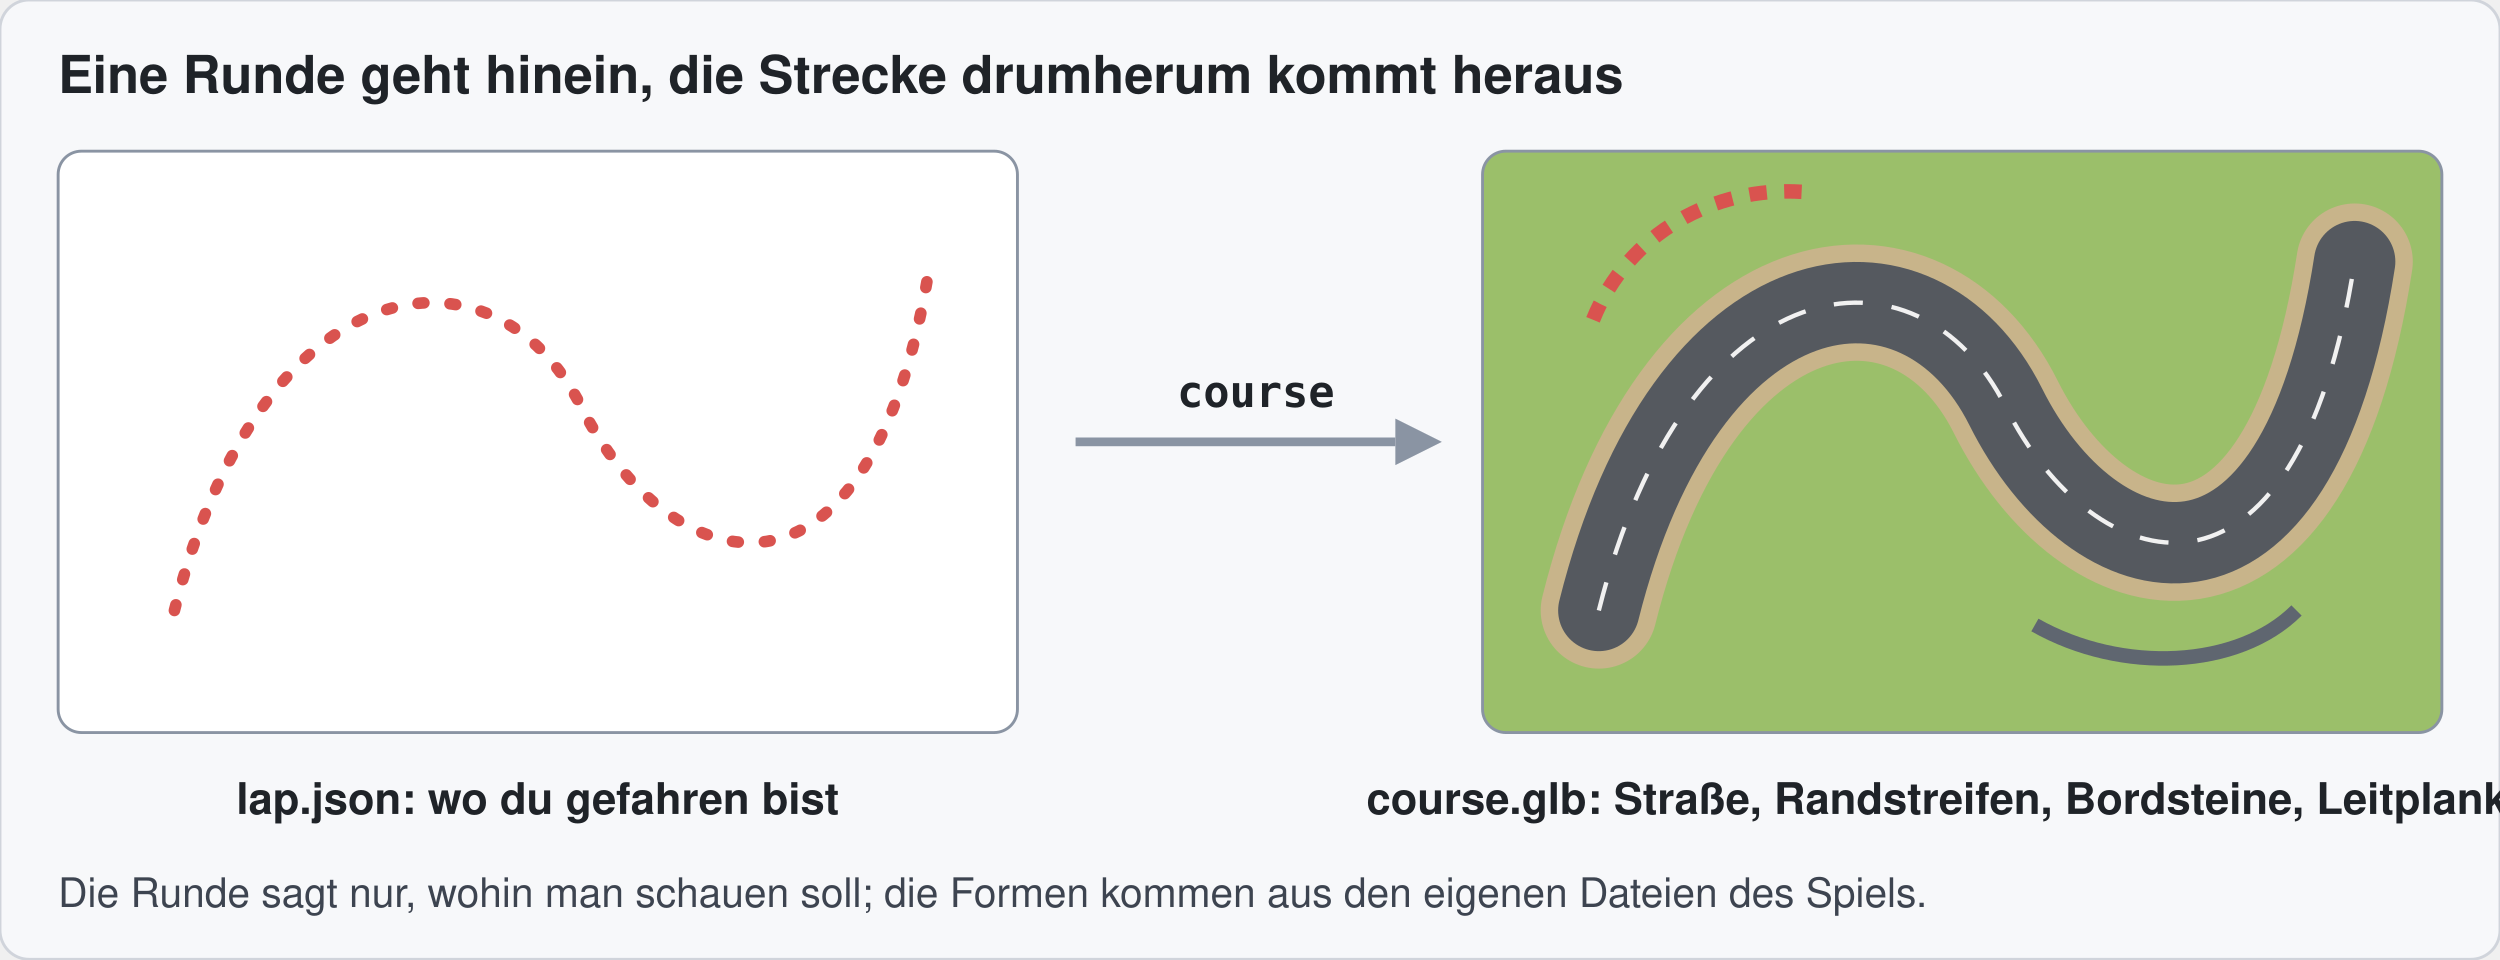
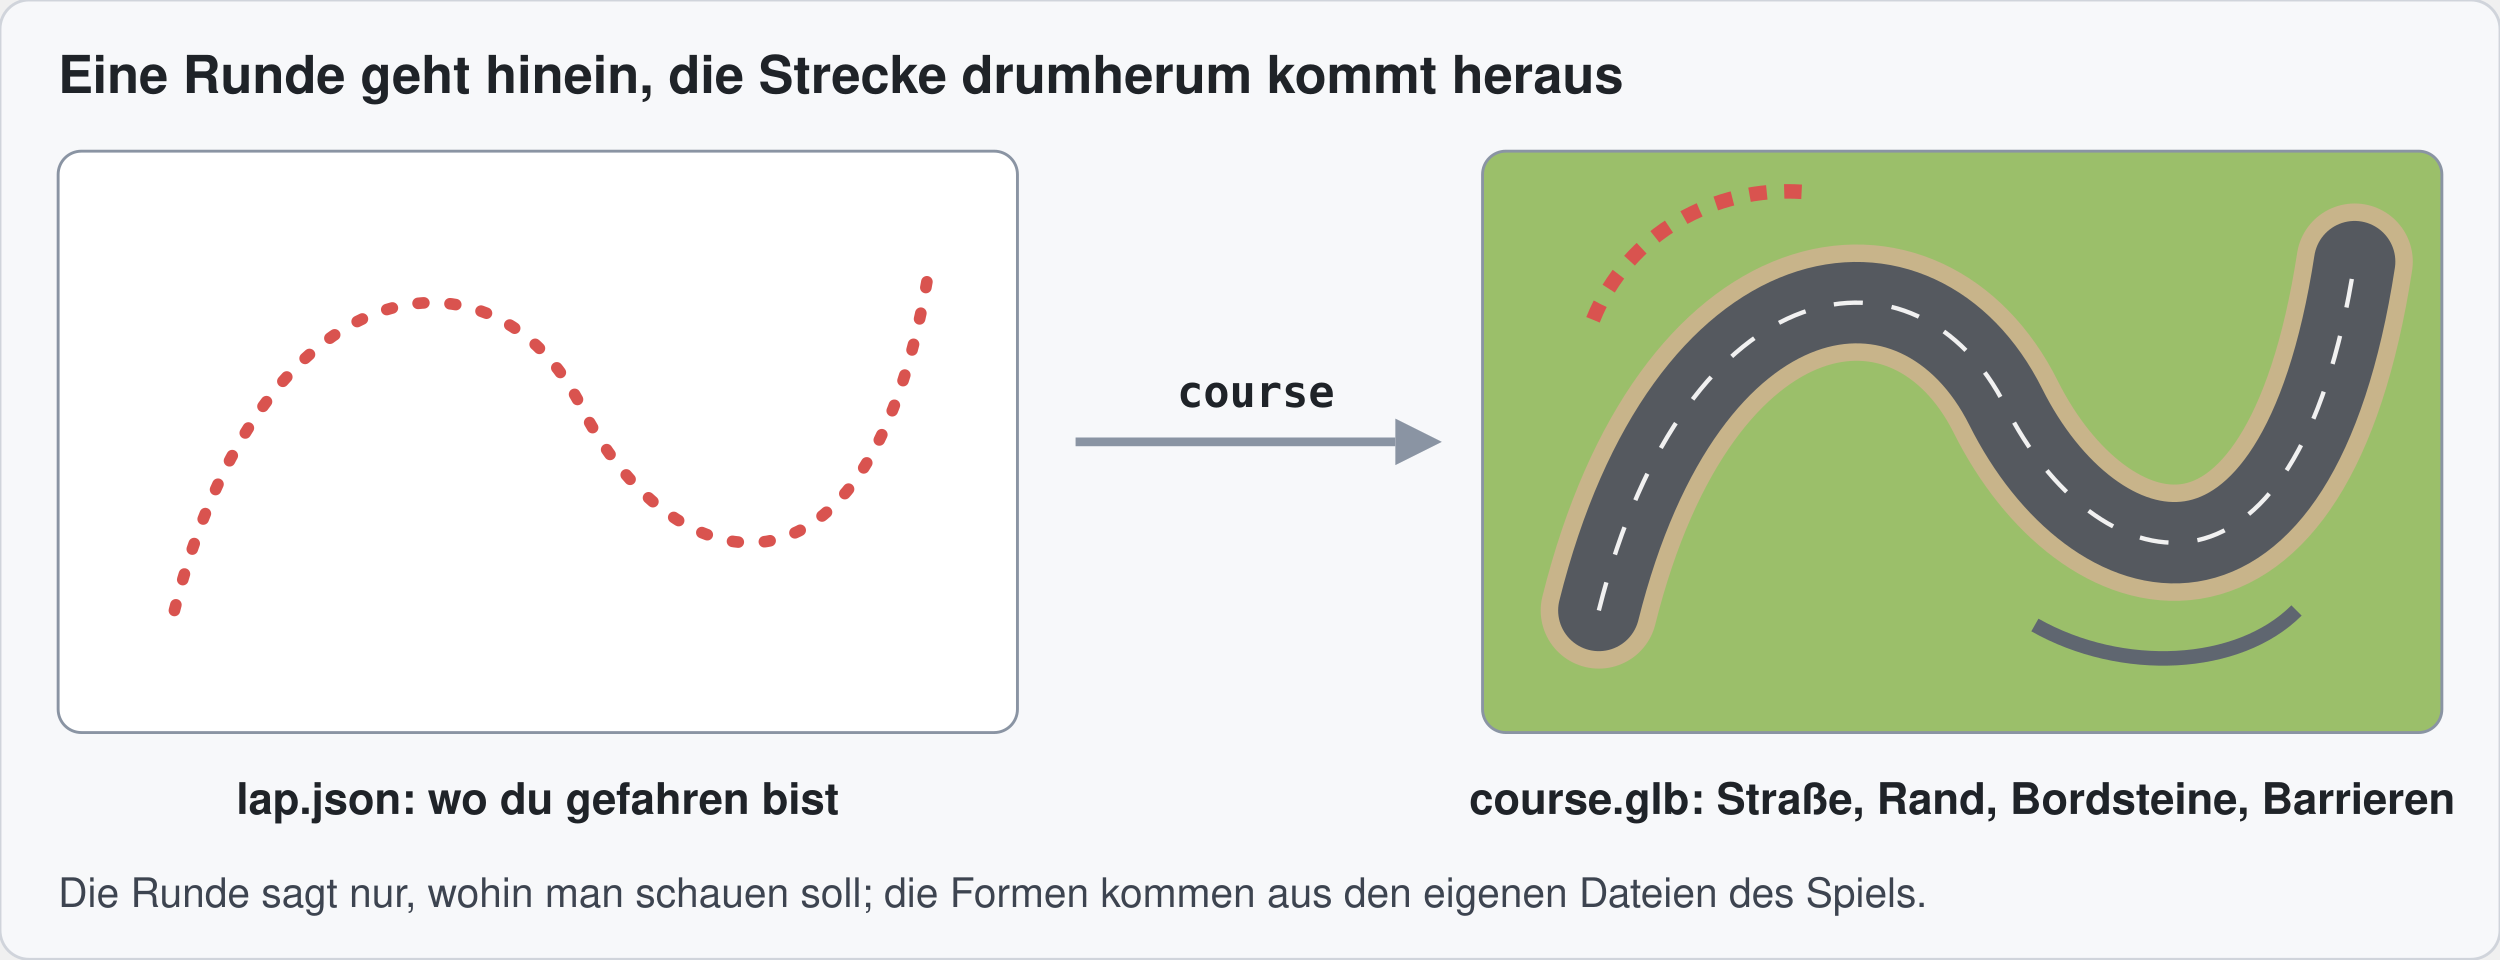
<svg xmlns="http://www.w3.org/2000/svg" width="860" height="330" viewBox="0 0 860 330" role="img" aria-label="A lap goes in, the track around it comes out">
  <rect width="860" height="330" rx="10" fill="#f7f8fa" stroke="#d0d4db" />
  <text x="20" y="32" font-family="Segoe UI,Helvetica,Arial,sans-serif" font-size="18" font-weight="600" fill="#1f2328" text-anchor="start">Eine Runde geht hinein, die Strecke drumherum kommt heraus</text>
  <rect x="20" y="52" width="330" height="200" rx="8" fill="#ffffff" stroke="#8a94a3" />
  <path d="M60,210 C90,90 170,80 200,140 S300,220 320,90" fill="none" stroke="#d9534f" stroke-width="4" stroke-dasharray="2 9" stroke-linecap="round" />
  <text x="185" y="280" font-family="Segoe UI,Helvetica,Arial,sans-serif" font-size="15" font-weight="600" fill="#1f2328" text-anchor="middle">lap.json: wo du gefahren bist</text>
  <path d="M370,152 H480" stroke="#8a94a3" stroke-width="3" fill="none" />
  <path d="M480,144 L496,152 L480,160 z" fill="#8a94a3" />
  <text x="432" y="140" font-family="Consolas,Menlo,DejaVu Sans Mono,monospace" font-size="15" font-weight="600" fill="#1f2328" text-anchor="middle">course</text>
  <rect x="510" y="52" width="330" height="200" rx="8" fill="#9bbf6a" stroke="#8a94a3" />
  <path d="M550,210 C580,90 660,80 690,140 S790,220 810,90" fill="none" stroke="#c8b48a" stroke-width="40" stroke-linecap="round" />
  <path d="M550,210 C580,90 660,80 690,140 S790,220 810,90" fill="none" stroke="#55595f" stroke-width="28" stroke-linecap="round" />
  <path d="M550,210 C580,90 660,80 690,140 S790,220 810,90" fill="none" stroke="#f1f1f1" stroke-width="1.5" stroke-dasharray="10 10" />
  <path d="M548,110 C560,80 590,64 620,66" fill="none" stroke="#d9534f" stroke-width="5" stroke-dasharray="6 6" />
  <path d="M700,215 C730,232 770,230 790,210" fill="none" stroke="#5f6670" stroke-width="5" />
-   <text x="675" y="280" font-family="Segoe UI,Helvetica,Arial,sans-serif" font-size="15" font-weight="600" fill="#1f2328" text-anchor="middle">course.glb: Straße, Randstreifen, Bordsteine, Leitplanken</text>
+   <text x="675" y="280" font-family="Segoe UI,Helvetica,Arial,sans-serif" font-size="15" font-weight="600" fill="#1f2328" text-anchor="middle">course.glb: Straße, Rand, Bordsteine, Barrieren</text>
  <text x="20" y="312" font-family="Segoe UI,Helvetica,Arial,sans-serif" font-size="14" font-weight="400" fill="#3d4450" text-anchor="start">Die Runde sagt nur, wohin man schauen soll; die Formen kommen aus den eigenen Dateien des Spiels.</text>
</svg>
